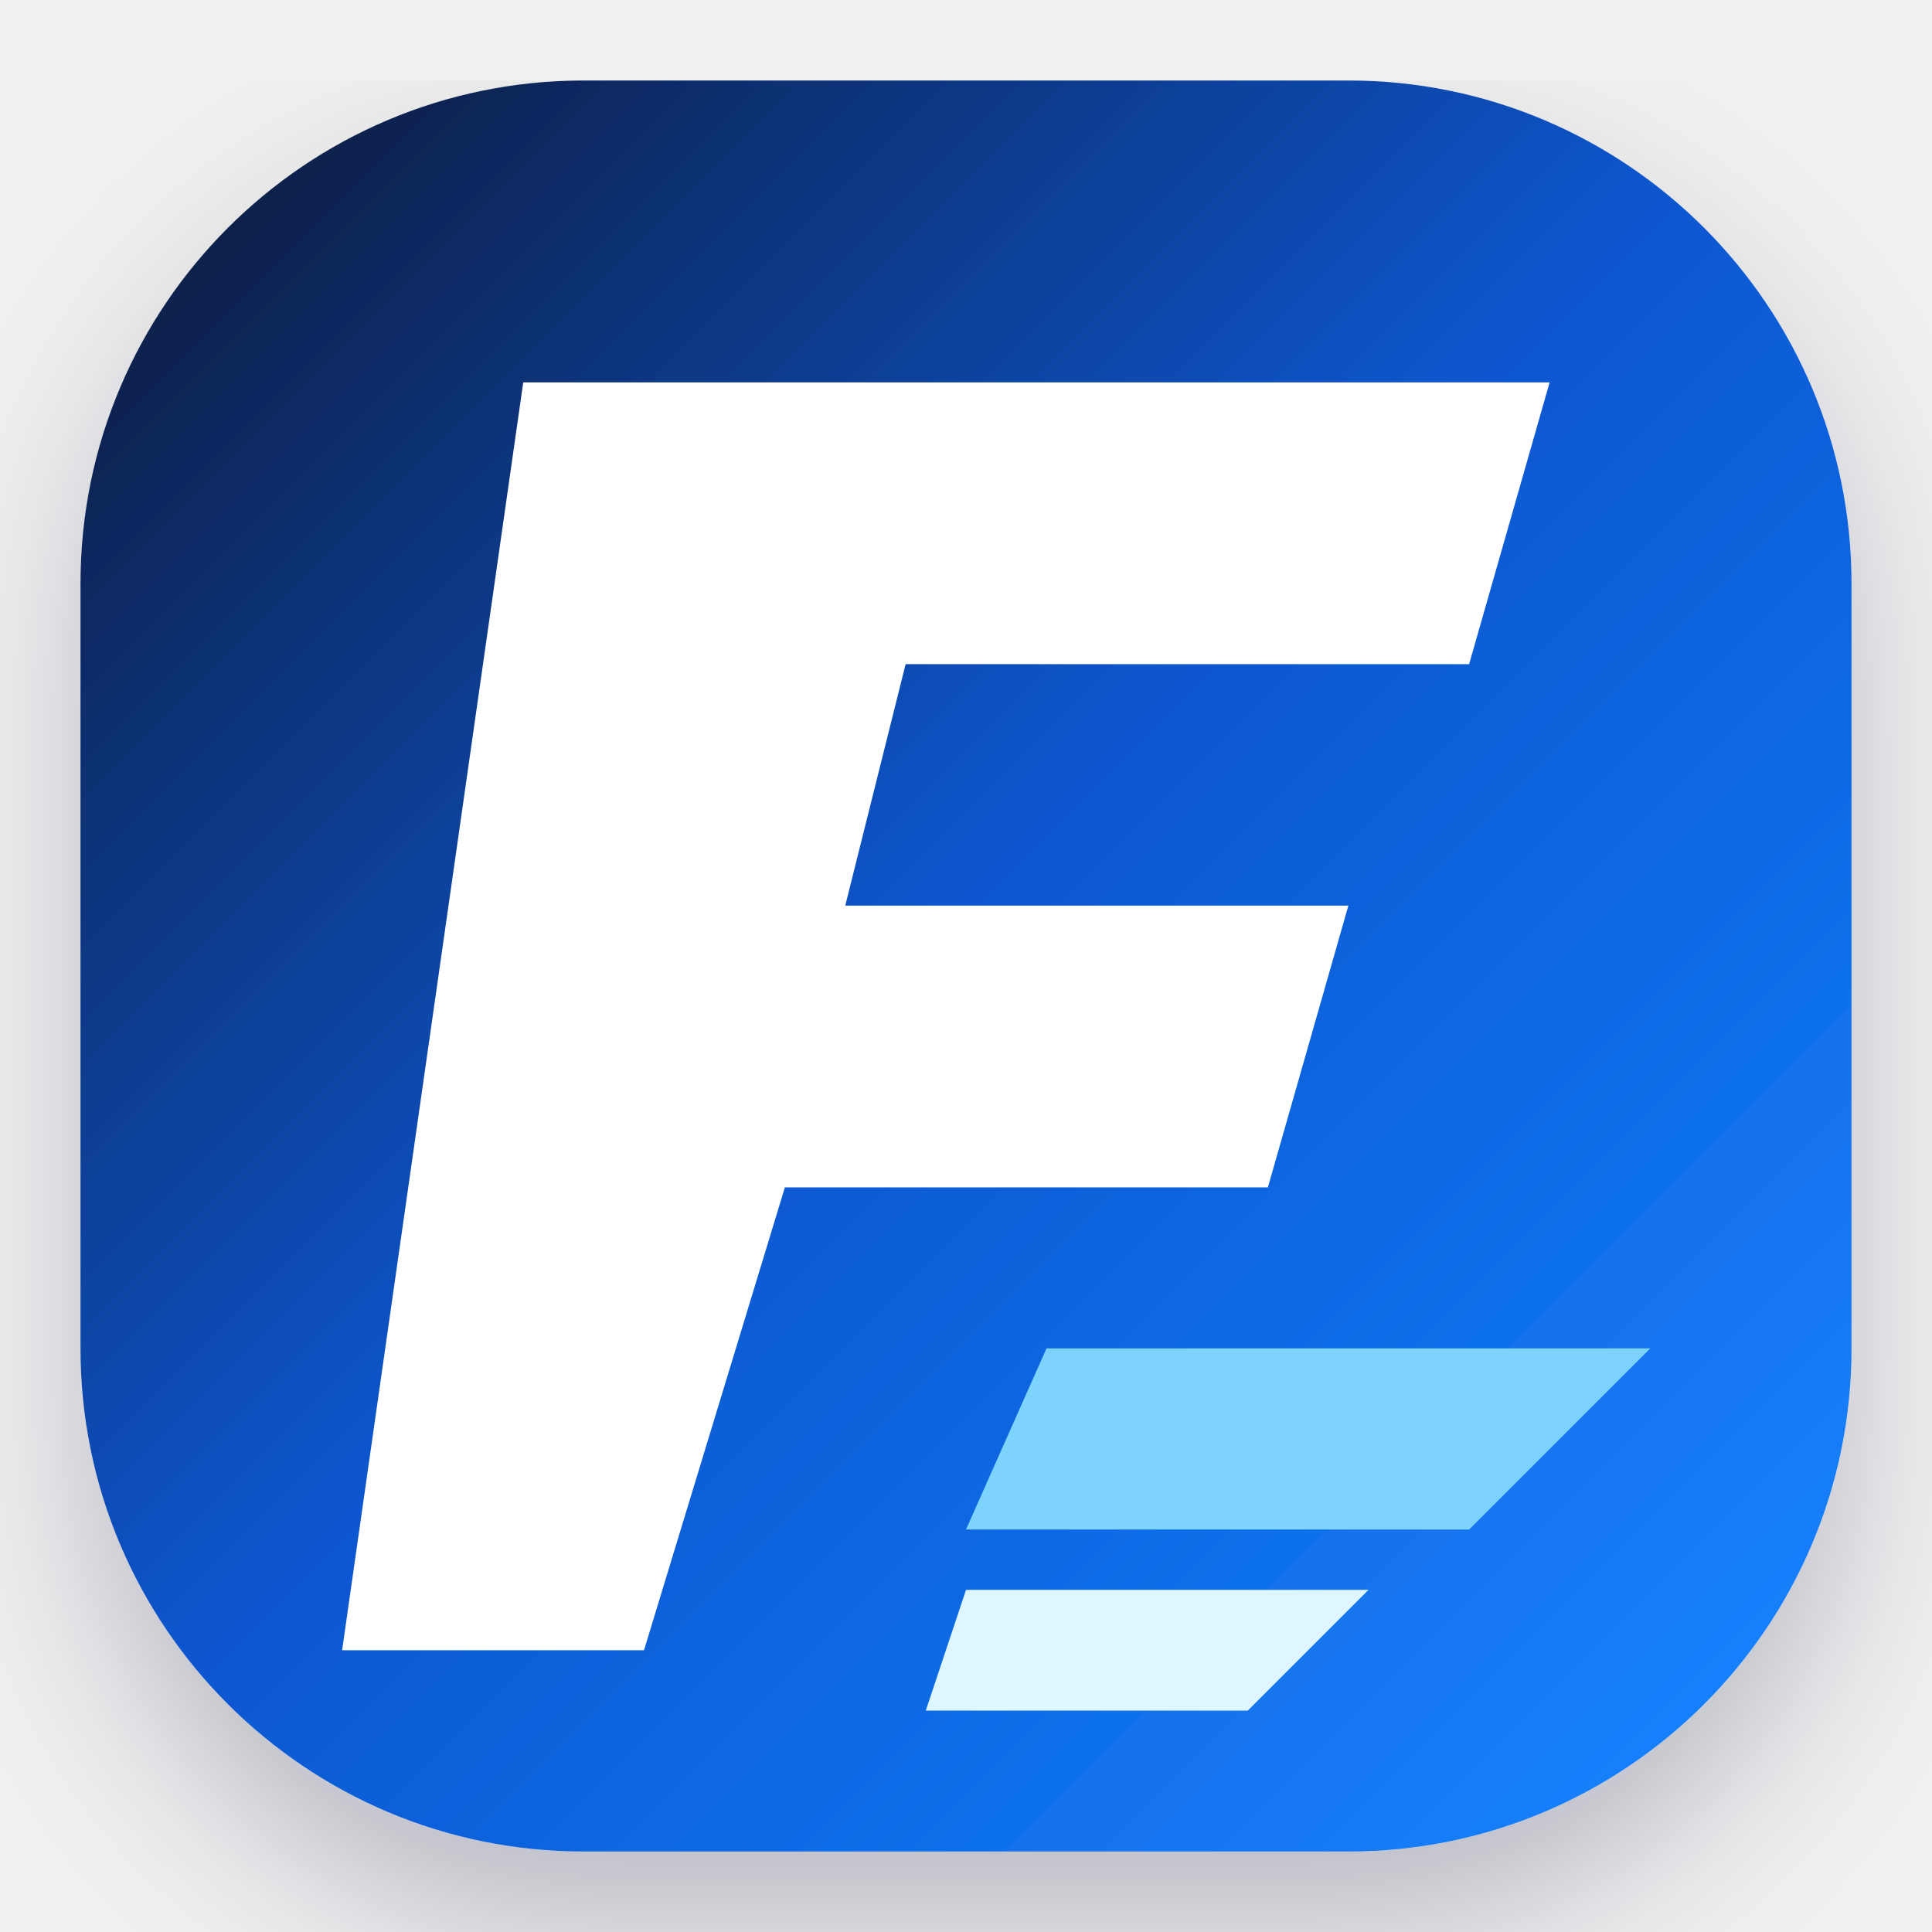
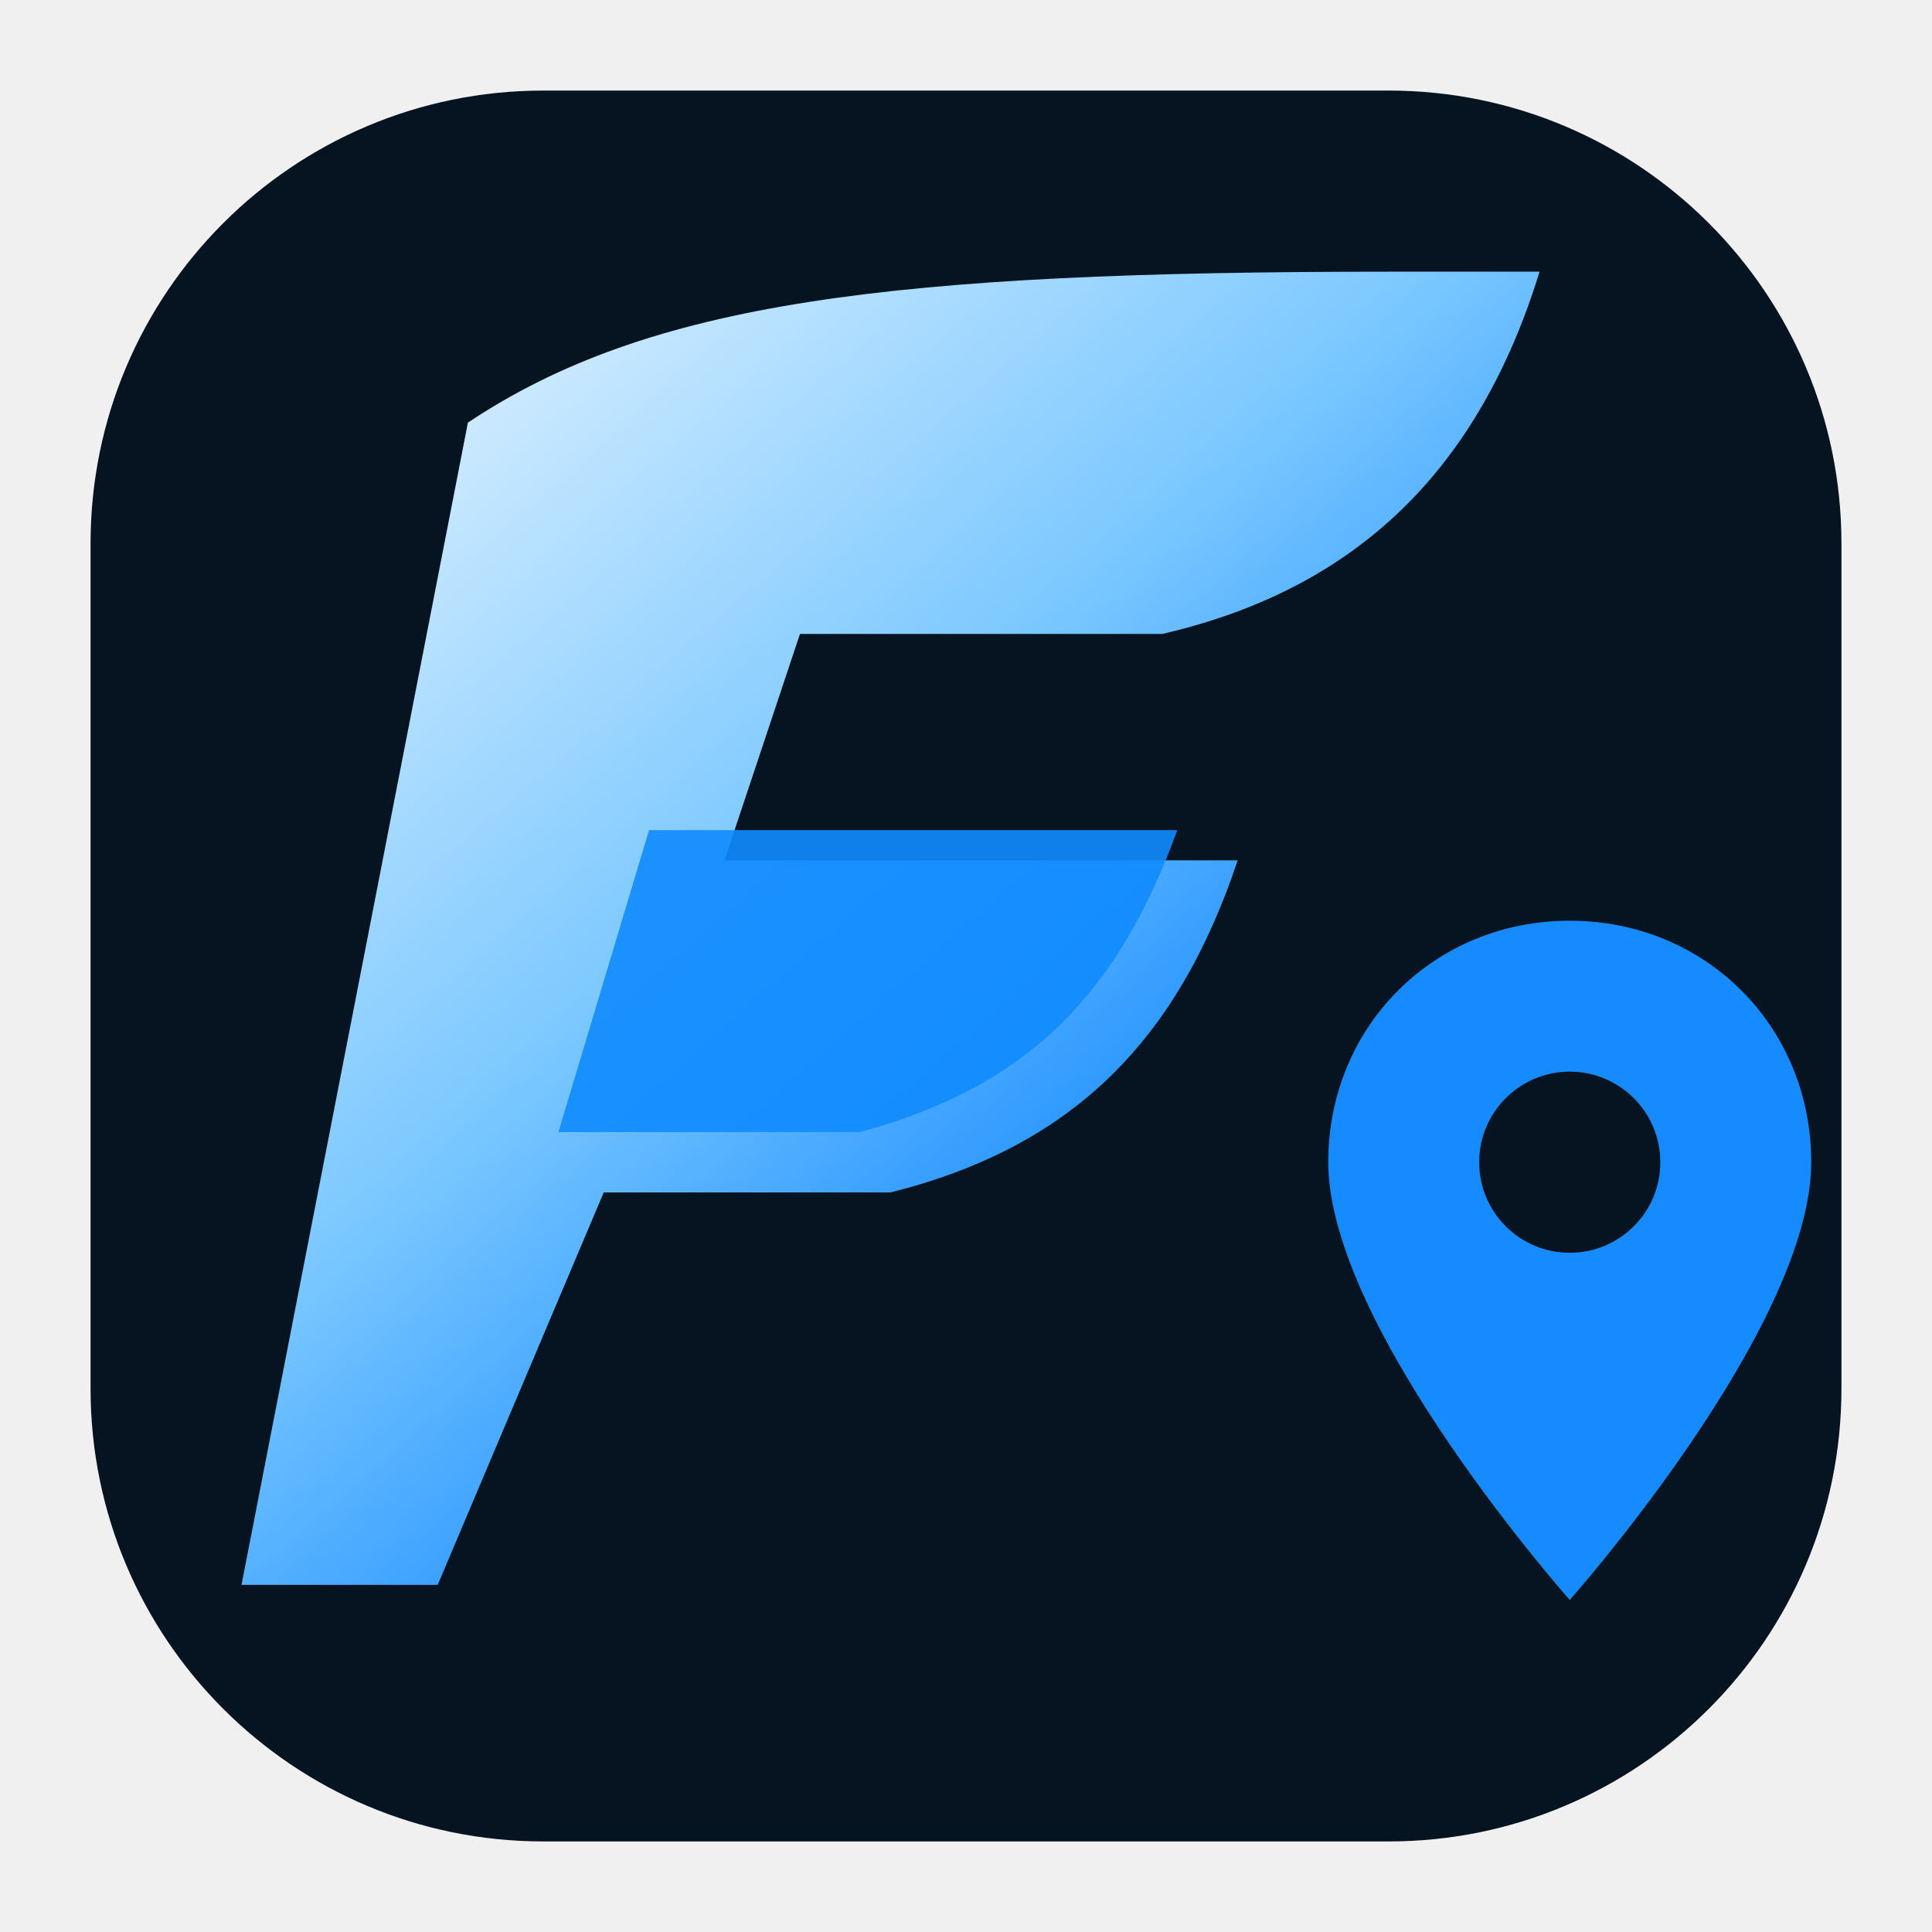
- <svg xmlns="http://www.w3.org/2000/svg" viewBox="0 0 96 96" role="img" aria-labelledby="fastTitle fastDesc">
+ <svg xmlns="http://www.w3.org/2000/svg" viewBox="0 0 128 128" role="img" aria-labelledby="fastTitle fastDesc">
  <defs>
-     <linearGradient id="fastGradient" x1="8" y1="8" x2="88" y2="88" gradientUnits="userSpaceOnUse">
-       <stop offset="0" stop-color="#071B3F" />
-       <stop offset="0.48" stop-color="#0B57D0" />
-       <stop offset="1" stop-color="#1683FF" />
+     <linearGradient id="g" x1="22" y1="18" x2="98" y2="104" gradientUnits="userSpaceOnUse">
+       <stop stop-color="#EAF6FF" />
+       <stop offset="0.42" stop-color="#7BC8FF" />
+       <stop offset="0.72" stop-color="#178BFF" />
+       <stop offset="1" stop-color="#0057D9" />
    </linearGradient>
-     <filter id="fastShadow" x="-20%" y="-20%" width="140%" height="140%">
-       <feDropShadow dx="0" dy="4" stdDeviation="4" flood-color="#071B3F" flood-opacity="0.22" />
-     </filter>
+     <linearGradient id="bg" x1="12" y1="8" x2="116" y2="120">
+       <stop stop-color="#061421" />
+       <stop offset="1" stop-color="#02070D" />
+     </linearGradient>
  </defs>
-   <rect x="4" y="4" width="88" height="88" rx="25" fill="url(#fastGradient)" filter="url(#fastShadow)" />
-   <path d="M26 19h51l-4 14H45l-3 12h25l-4 14H39l-7 23H17l9-63Z" fill="#fff" />
-   <path d="M52 67h30l-9 9H48l4-9Z" fill="#7DD3FC" />
-   <path d="M48 79h20l-6 6H46l2-6Z" fill="#DDF6FF" />
+   <rect x="6" y="6" width="116" height="116" rx="30" fill="url(#bg)" />
+   <path d="M31 28C43 20 59 18 92 18h10c-4 13-12 21-25 24H53l-5 15h34c-4 12-11 19-23 22H40L29 105H16L31 28Z" fill="url(#g)" />
+   <path d="M43 55h35c-4 11-10 17-21 20H37l6-20Z" fill="#108BFF" opacity=".9" />
+   <path d="M88 77c0-9 7-16 16-16s16 7 16 16c0 11-16 29-16 29S88 88 88 77Zm16-6a6 6 0 1 0 0 12 6 6 0 0 0 0-12Z" fill="#168BFF" />
</svg>
